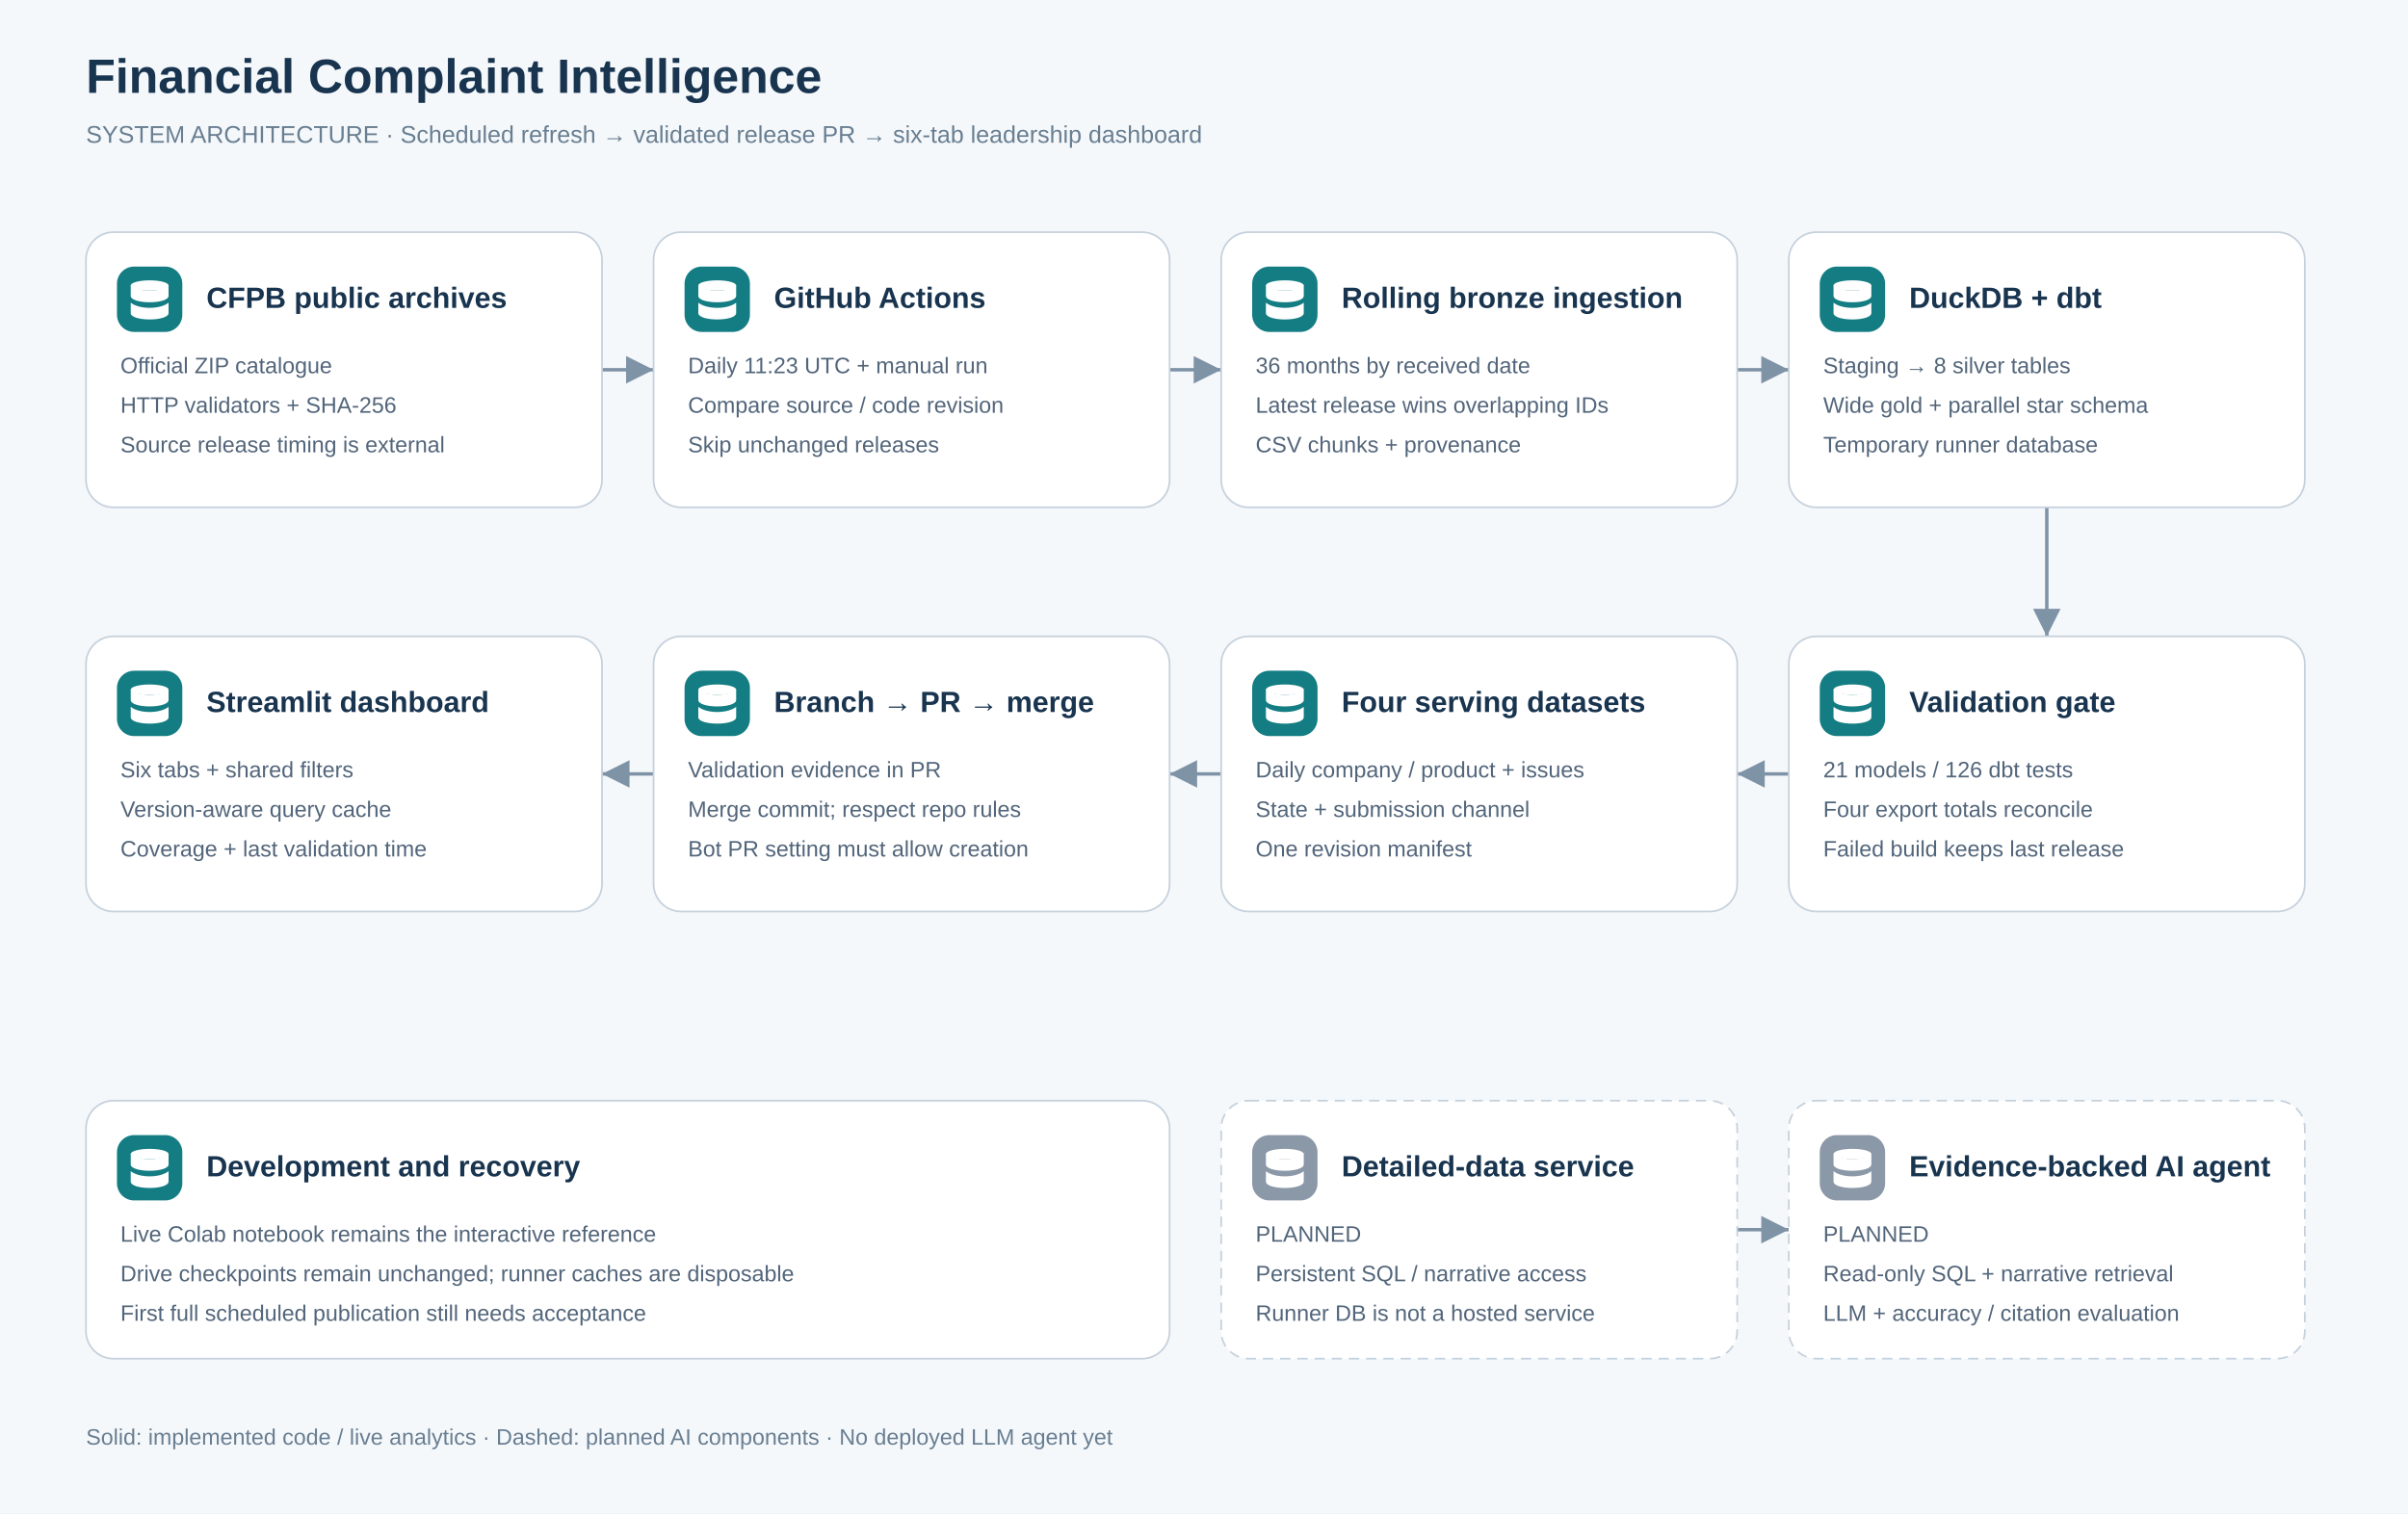
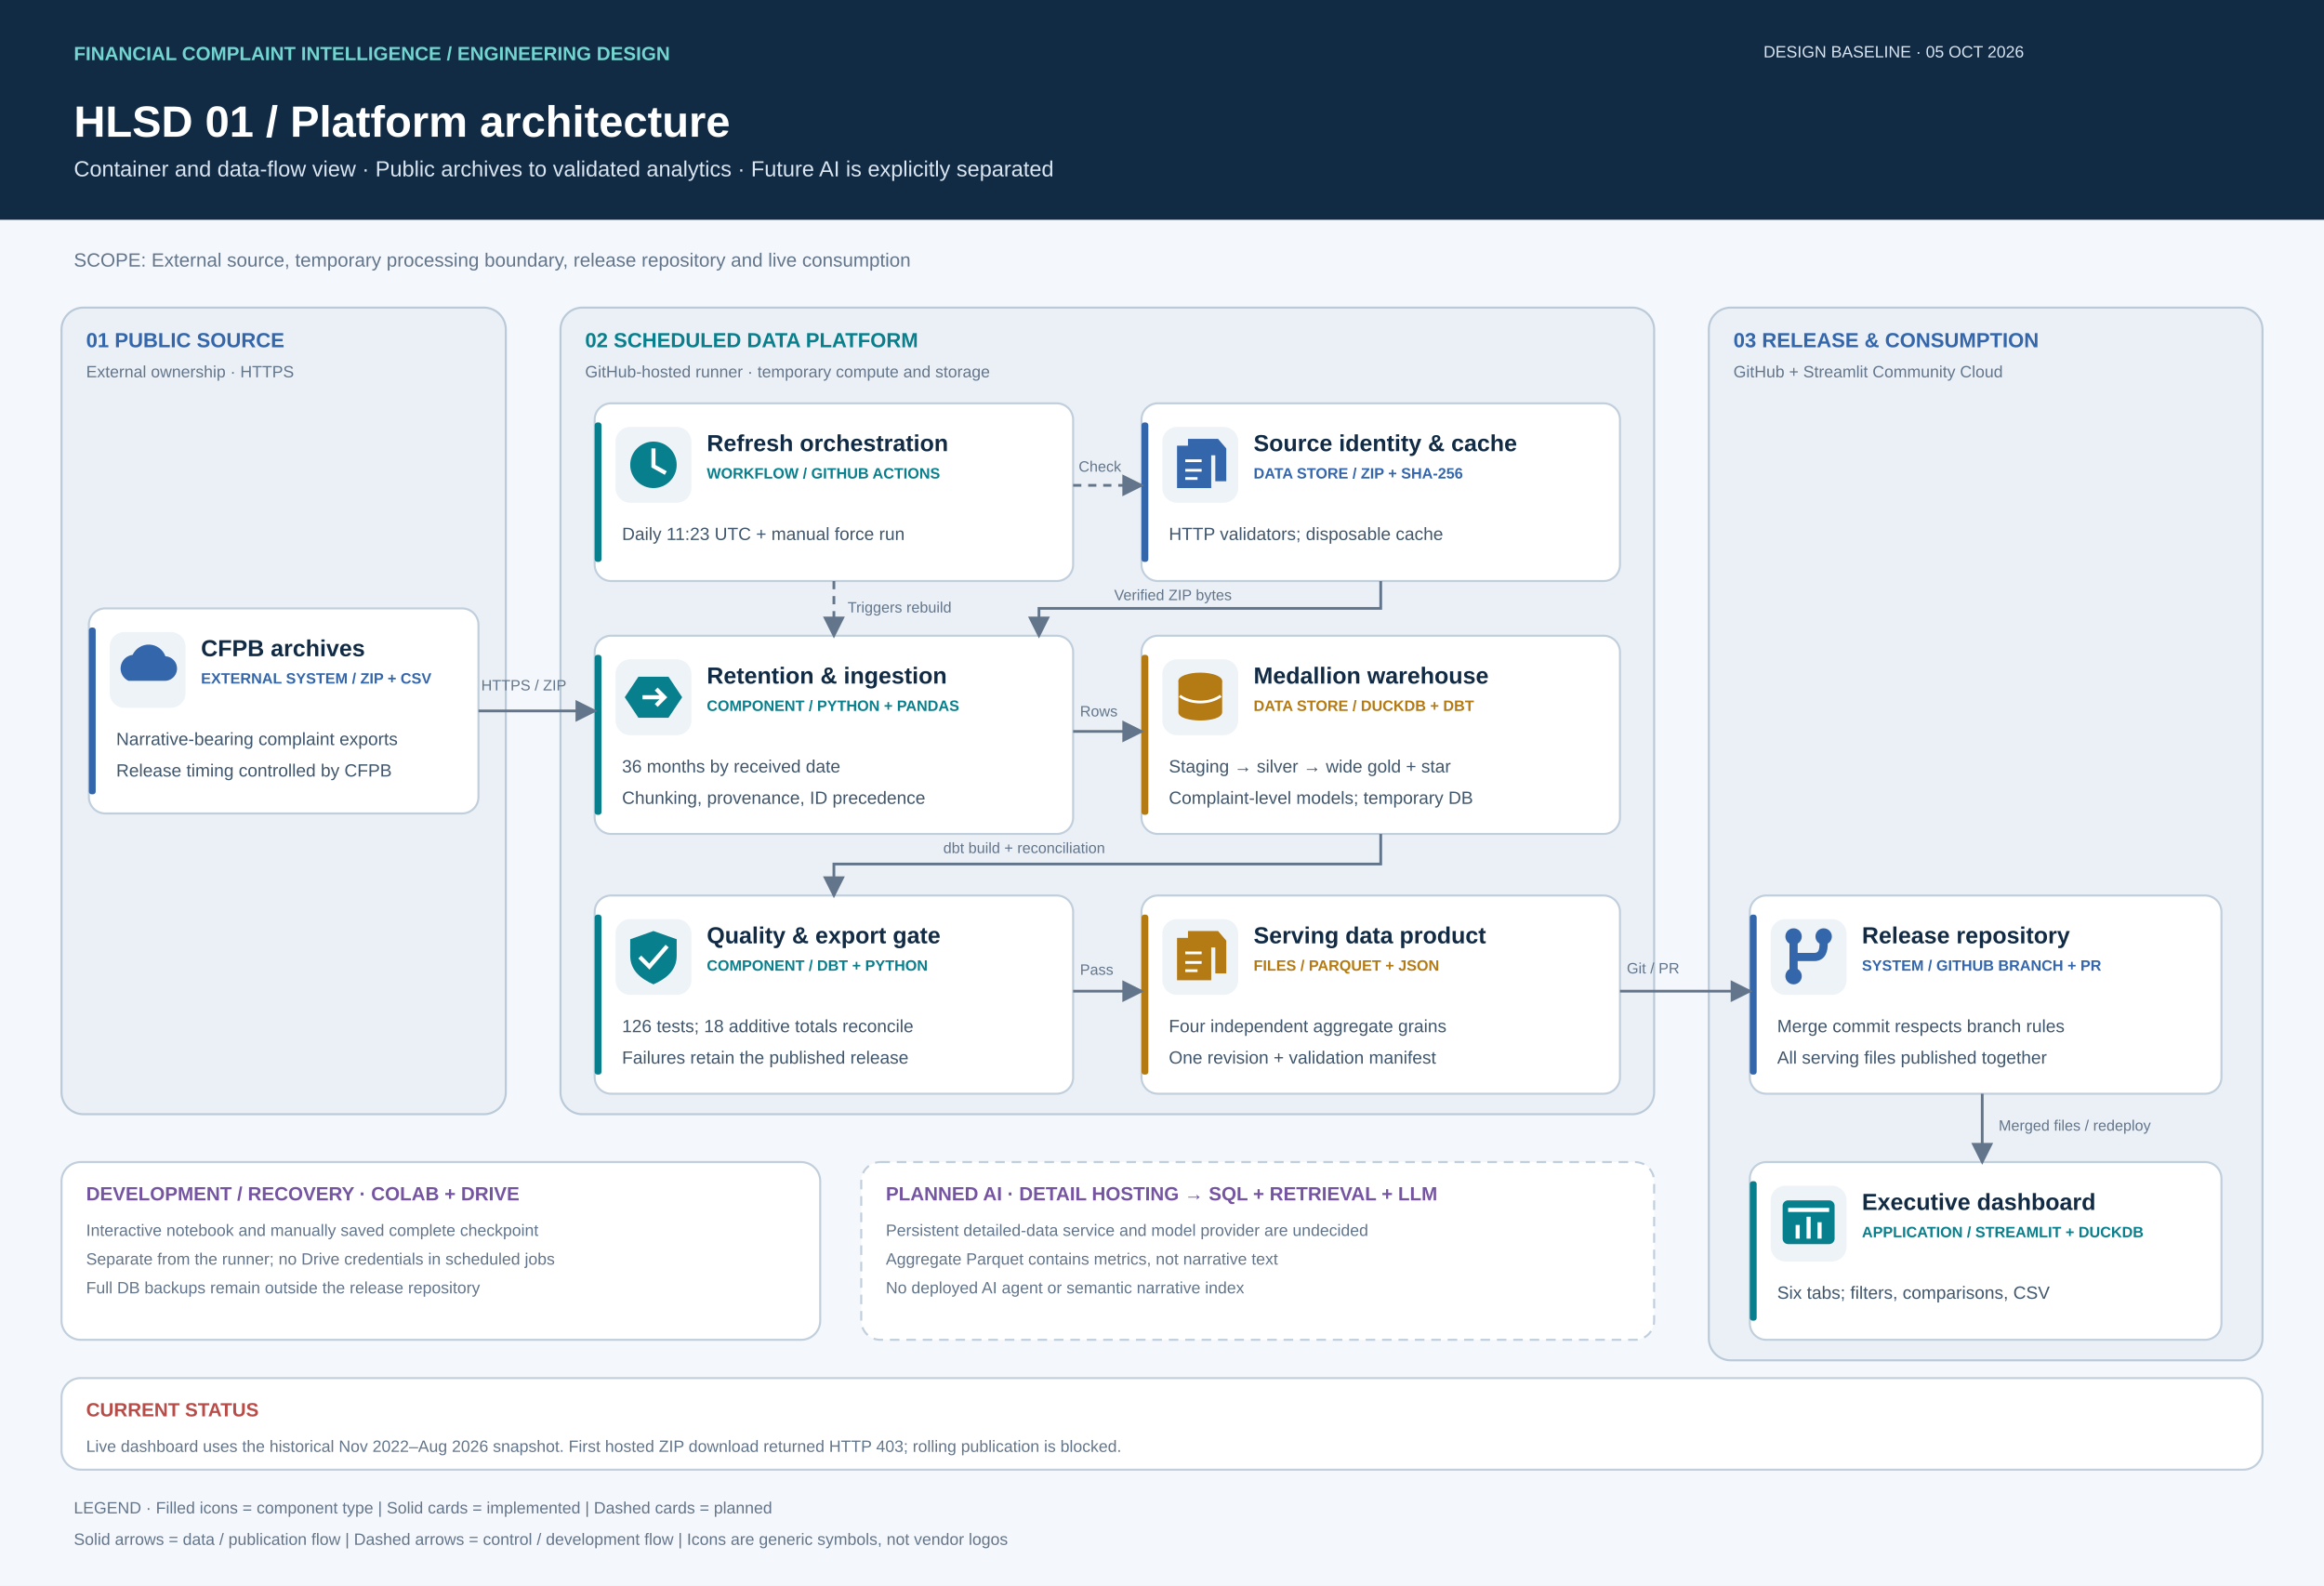
- <svg xmlns="http://www.w3.org/2000/svg" width="1400" height="880" viewBox="0 0 1400 880" role="img">
+ <svg xmlns="http://www.w3.org/2000/svg" width="1700" height="1160" viewBox="0 0 1700 1160" role="img">
  <defs>
-     <marker id="arrow" markerWidth="9" markerHeight="9" refX="8" refY="4" orient="auto">
-       <path d="M0 0 L8 4 L0 8 Z" fill="#7f93a6" />
+     <marker id="arrow" markerWidth="8" markerHeight="8" refX="7" refY="4" orient="auto-start-reverse">
+       <path d="M0 0 8 4 0 8z" fill="#63758A" />
    </marker>
  </defs>
-   <rect width="1400" height="880" fill="#f5f8fb" />
-   <text x="50" y="54" font-family="Arial" font-size="28" font-weight="700" fill="#18344f">Financial Complaint Intelligence</text>
-   <text x="50" y="83" font-family="Arial" font-size="14" fill="#687e91">SYSTEM ARCHITECTURE · Scheduled refresh → validated release PR → six-tab leadership dashboard</text>
-   <path d="M350 215.0 L380 215.0" stroke="#7f93a6" stroke-width="2" fill="none" marker-end="url(#arrow)" />
-   <path d="M680 215.0 L710 215.0" stroke="#7f93a6" stroke-width="2" fill="none" marker-end="url(#arrow)" />
-   <path d="M1010 215.0 L1040 215.0" stroke="#7f93a6" stroke-width="2" fill="none" marker-end="url(#arrow)" />
-   <path d="M1190.0 295 L1190.0 370" stroke="#7f93a6" stroke-width="2" fill="none" marker-end="url(#arrow)" />
-   <path d="M1040 450.0 L1010 450.0" stroke="#7f93a6" stroke-width="2" fill="none" marker-end="url(#arrow)" />
-   <path d="M710 450.0 L680 450.0" stroke="#7f93a6" stroke-width="2" fill="none" marker-end="url(#arrow)" />
-   <path d="M380 450.0 L350 450.0" stroke="#7f93a6" stroke-width="2" fill="none" marker-end="url(#arrow)" />
-   <path d="M1010 715.0 L1040 715.0" stroke="#7f93a6" stroke-width="2" fill="none" marker-end="url(#arrow)" />
-   <rect x="50" y="135" width="300" height="160" rx="16" fill="white" stroke="#c5d1dc" />
-   <rect x="68" y="155" width="38" height="38" rx="10" fill="#147d83" />
-   <g transform="translate(75,163)" fill="white">
-     <ellipse cx="12" cy="3" rx="11" ry="3" />
-     <path d="M1 3v6c0 5 22 5 22 0V3c-5 4-17 4-22 0zM1 13v6c0 5 22 5 22 0v-6c-5 4-17 4-22 0z" />
+   <rect width="1700" height="1160" fill="#F4F7FB" />
+   <rect x="0" y="0" width="1700" height="160" rx="0" fill="#122B45" stroke="#122B45" stroke-width="1.5" />
+   <text x="54" y="44" font-family="Arial, sans-serif" font-size="14" fill="#72D5D0" font-weight="700">FINANCIAL COMPLAINT INTELLIGENCE  /  ENGINEERING DESIGN</text>
+   <text x="54" y="100" font-family="Arial, sans-serif" font-size="32" fill="#FFFFFF" font-weight="700">HLSD 01  /  Platform architecture</text>
+   <text x="54" y="129" font-family="Arial, sans-serif" font-size="16" fill="#D9E5F0" font-weight="400">Container and data-flow view · Public archives to validated analytics · Future AI is explicitly separated</text>
+   <text x="1290" y="42" font-family="Arial, sans-serif" font-size="12" fill="#D9E5F0" font-weight="400">DESIGN BASELINE  ·  05 OCT 2026</text>
+   <text x="54" y="195" font-family="Arial, sans-serif" font-size="14" fill="#63758A" font-weight="400">SCOPE: External source, temporary processing boundary, release repository and live consumption</text>
+   <rect x="45" y="225" width="325" height="590" rx="16" fill="#EAF0F6" stroke="#BBCAD8" stroke-width="1.5" />
+   <text x="63" y="254" font-family="Arial, sans-serif" font-size="15" fill="#3466AC" font-weight="700">01  PUBLIC SOURCE</text>
+   <text x="63" y="276" font-family="Arial, sans-serif" font-size="12" fill="#63758A" font-weight="400">External ownership · HTTPS</text>
+   <rect x="410" y="225" width="800" height="590" rx="16" fill="#EAF0F6" stroke="#BBCAD8" stroke-width="1.5" />
+   <text x="428" y="254" font-family="Arial, sans-serif" font-size="15" fill="#087F8C" font-weight="700">02  SCHEDULED DATA PLATFORM</text>
+   <text x="428" y="276" font-family="Arial, sans-serif" font-size="12" fill="#63758A" font-weight="400">GitHub-hosted runner · temporary compute and storage</text>
+   <rect x="1250" y="225" width="405" height="770" rx="16" fill="#EAF0F6" stroke="#BBCAD8" stroke-width="1.5" />
+   <text x="1268" y="254" font-family="Arial, sans-serif" font-size="15" fill="#3466AC" font-weight="700">03  RELEASE &amp; CONSUMPTION</text>
+   <text x="1268" y="276" font-family="Arial, sans-serif" font-size="12" fill="#63758A" font-weight="400">GitHub + Streamlit Community Cloud</text>
+   <rect x="65" y="445" width="285" height="150" rx="12" fill="#FFFFFF" stroke="#C1CFDD" stroke-width="1.5" />
+   <rect x="65" y="459" width="5" height="122" rx="2" fill="#3466AC" />
+   <rect x="81" y="463" width="54" height="54" rx="10" fill="#EEF3F8" stroke="#EEF3F8" stroke-width="1.5" />
+   <g transform="translate(86,468)">
+     <svg width="44" height="44" viewBox="0 0 44 44">
+       <g fill="#3466AC" color="#3466AC">
+         <path d="M8 30h26a9 9 0 0 0 1-18 13 13 0 0 0-24-1A10 10 0 0 0 8 30z" />
+       </g>
+     </svg>
  </g>
-   <text x="120" y="179" font-family="Arial" font-size="17" font-weight="700" fill="#18344f">CFPB public archives</text>
-   <text x="70" y="217" font-family="Arial" font-size="13" fill="#52657a">Official ZIP catalogue</text>
-   <text x="70" y="240" font-family="Arial" font-size="13" fill="#52657a">HTTP validators + SHA-256</text>
-   <text x="70" y="263" font-family="Arial" font-size="13" fill="#52657a">Source release timing is external</text>
-   <rect x="380" y="135" width="300" height="160" rx="16" fill="white" stroke="#c5d1dc" />
-   <rect x="398" y="155" width="38" height="38" rx="10" fill="#147d83" />
-   <g transform="translate(405,163)" fill="white">
-     <ellipse cx="12" cy="3" rx="11" ry="3" />
-     <path d="M1 3v6c0 5 22 5 22 0V3c-5 4-17 4-22 0zM1 13v6c0 5 22 5 22 0v-6c-5 4-17 4-22 0z" />
+   <text x="147" y="480" font-family="Arial, sans-serif" font-size="17" fill="#122B45" font-weight="700">CFPB archives</text>
+   <text x="147" y="500" font-family="Arial, sans-serif" font-size="11" fill="#3466AC" font-weight="700">EXTERNAL SYSTEM / ZIP + CSV</text>
+   <text x="85" y="545" font-family="Arial, sans-serif" font-size="13" fill="#40566C" font-weight="400">Narrative-bearing complaint exports</text>
+   <text x="85" y="568" font-family="Arial, sans-serif" font-size="13" fill="#40566C" font-weight="400">Release timing controlled by CFPB</text>
+   <rect x="435" y="295" width="350" height="130" rx="12" fill="#FFFFFF" stroke="#C1CFDD" stroke-width="1.5" />
+   <rect x="435" y="309" width="5" height="102" rx="2" fill="#087F8C" />
+   <rect x="451" y="313" width="54" height="54" rx="10" fill="#EEF3F8" stroke="#EEF3F8" stroke-width="1.5" />
+   <g transform="translate(456,318)">
+     <svg width="44" height="44" viewBox="0 0 44 44">
+       <g fill="#087F8C" color="#087F8C">
+         <circle cx="22" cy="22" r="17" />
+         <path d="M22 10v13l9 5" fill="none" stroke="white" stroke-width="3" />
+       </g>
+     </svg>
  </g>
-   <text x="450" y="179" font-family="Arial" font-size="17" font-weight="700" fill="#18344f">GitHub Actions</text>
-   <text x="400" y="217" font-family="Arial" font-size="13" fill="#52657a">Daily 11:23 UTC + manual run</text>
-   <text x="400" y="240" font-family="Arial" font-size="13" fill="#52657a">Compare source / code revision</text>
-   <text x="400" y="263" font-family="Arial" font-size="13" fill="#52657a">Skip unchanged releases</text>
-   <rect x="710" y="135" width="300" height="160" rx="16" fill="white" stroke="#c5d1dc" />
-   <rect x="728" y="155" width="38" height="38" rx="10" fill="#147d83" />
-   <g transform="translate(735,163)" fill="white">
-     <ellipse cx="12" cy="3" rx="11" ry="3" />
-     <path d="M1 3v6c0 5 22 5 22 0V3c-5 4-17 4-22 0zM1 13v6c0 5 22 5 22 0v-6c-5 4-17 4-22 0z" />
+   <text x="517" y="330" font-family="Arial, sans-serif" font-size="17" fill="#122B45" font-weight="700">Refresh orchestration</text>
+   <text x="517" y="350" font-family="Arial, sans-serif" font-size="11" fill="#087F8C" font-weight="700">WORKFLOW / GITHUB ACTIONS</text>
+   <text x="455" y="395" font-family="Arial, sans-serif" font-size="13" fill="#40566C" font-weight="400">Daily 11:23 UTC + manual force run</text>
+   <rect x="835" y="295" width="350" height="130" rx="12" fill="#FFFFFF" stroke="#C1CFDD" stroke-width="1.5" />
+   <rect x="835" y="309" width="5" height="102" rx="2" fill="#3466AC" />
+   <rect x="851" y="313" width="54" height="54" rx="10" fill="#EEF3F8" stroke="#EEF3F8" stroke-width="1.5" />
+   <g transform="translate(856,318)">
+     <svg width="44" height="44" viewBox="0 0 44 44">
+       <g fill="#3466AC" color="#3466AC">
+         <path d="M5 8h25v31H5z" />
+         <path d="M13 3h22l6 7v24h-8V15H13z" />
+         <path d="M11 19h12m-12 7h12m-12 6h9" fill="none" stroke="white" stroke-width="2" />
+       </g>
+     </svg>
  </g>
-   <text x="780" y="179" font-family="Arial" font-size="17" font-weight="700" fill="#18344f">Rolling bronze ingestion</text>
-   <text x="730" y="217" font-family="Arial" font-size="13" fill="#52657a">36 months by received date</text>
-   <text x="730" y="240" font-family="Arial" font-size="13" fill="#52657a">Latest release wins overlapping IDs</text>
-   <text x="730" y="263" font-family="Arial" font-size="13" fill="#52657a">CSV chunks + provenance</text>
-   <rect x="1040" y="135" width="300" height="160" rx="16" fill="white" stroke="#c5d1dc" />
-   <rect x="1058" y="155" width="38" height="38" rx="10" fill="#147d83" />
-   <g transform="translate(1065,163)" fill="white">
-     <ellipse cx="12" cy="3" rx="11" ry="3" />
-     <path d="M1 3v6c0 5 22 5 22 0V3c-5 4-17 4-22 0zM1 13v6c0 5 22 5 22 0v-6c-5 4-17 4-22 0z" />
+   <text x="917" y="330" font-family="Arial, sans-serif" font-size="17" fill="#122B45" font-weight="700">Source identity &amp; cache</text>
+   <text x="917" y="350" font-family="Arial, sans-serif" font-size="11" fill="#3466AC" font-weight="700">DATA STORE / ZIP + SHA-256</text>
+   <text x="855" y="395" font-family="Arial, sans-serif" font-size="13" fill="#40566C" font-weight="400">HTTP validators; disposable cache</text>
+   <rect x="435" y="465" width="350" height="145" rx="12" fill="#FFFFFF" stroke="#C1CFDD" stroke-width="1.5" />
+   <rect x="435" y="479" width="5" height="117" rx="2" fill="#087F8C" />
+   <rect x="451" y="483" width="54" height="54" rx="10" fill="#EEF3F8" stroke="#EEF3F8" stroke-width="1.5" />
+   <g transform="translate(456,488)">
+     <svg width="44" height="44" viewBox="0 0 44 44">
+       <g fill="#087F8C" color="#087F8C">
+         <path d="M11 7h22l10 15-10 15H11L1 22z" />
+         <path d="M14 22h15m-5-6 6 6-6 6" fill="none" stroke="white" stroke-width="3" />
+       </g>
+     </svg>
  </g>
-   <text x="1110" y="179" font-family="Arial" font-size="17" font-weight="700" fill="#18344f">DuckDB + dbt</text>
-   <text x="1060" y="217" font-family="Arial" font-size="13" fill="#52657a">Staging → 8 silver tables</text>
-   <text x="1060" y="240" font-family="Arial" font-size="13" fill="#52657a">Wide gold + parallel star schema</text>
-   <text x="1060" y="263" font-family="Arial" font-size="13" fill="#52657a">Temporary runner database</text>
-   <rect x="1040" y="370" width="300" height="160" rx="16" fill="white" stroke="#c5d1dc" />
-   <rect x="1058" y="390" width="38" height="38" rx="10" fill="#147d83" />
-   <g transform="translate(1065,398)" fill="white">
-     <ellipse cx="12" cy="3" rx="11" ry="3" />
-     <path d="M1 3v6c0 5 22 5 22 0V3c-5 4-17 4-22 0zM1 13v6c0 5 22 5 22 0v-6c-5 4-17 4-22 0z" />
+   <text x="517" y="500" font-family="Arial, sans-serif" font-size="17" fill="#122B45" font-weight="700">Retention &amp; ingestion</text>
+   <text x="517" y="520" font-family="Arial, sans-serif" font-size="11" fill="#087F8C" font-weight="700">COMPONENT / PYTHON + PANDAS</text>
+   <text x="455" y="565" font-family="Arial, sans-serif" font-size="13" fill="#40566C" font-weight="400">36 months by received date</text>
+   <text x="455" y="588" font-family="Arial, sans-serif" font-size="13" fill="#40566C" font-weight="400">Chunking, provenance, ID precedence</text>
+   <rect x="835" y="465" width="350" height="145" rx="12" fill="#FFFFFF" stroke="#C1CFDD" stroke-width="1.5" />
+   <rect x="835" y="479" width="5" height="117" rx="2" fill="#B47A13" />
+   <rect x="851" y="483" width="54" height="54" rx="10" fill="#EEF3F8" stroke="#EEF3F8" stroke-width="1.5" />
+   <g transform="translate(856,488)">
+     <svg width="44" height="44" viewBox="0 0 44 44">
+       <g fill="#B47A13" color="#B47A13">
+         <ellipse cx="22" cy="10" rx="16" ry="6" />
+         <path d="M6 10v23c0 8 32 8 32 0V10c-8 7-24 7-32 0z" />
+         <path d="M7 21c8 6 22 6 30 0" fill="none" stroke="white" stroke-width="2" />
+       </g>
+     </svg>
  </g>
-   <text x="1110" y="414" font-family="Arial" font-size="17" font-weight="700" fill="#18344f">Validation gate</text>
-   <text x="1060" y="452" font-family="Arial" font-size="13" fill="#52657a">21 models / 126 dbt tests</text>
-   <text x="1060" y="475" font-family="Arial" font-size="13" fill="#52657a">Four export totals reconcile</text>
-   <text x="1060" y="498" font-family="Arial" font-size="13" fill="#52657a">Failed build keeps last release</text>
-   <rect x="710" y="370" width="300" height="160" rx="16" fill="white" stroke="#c5d1dc" />
-   <rect x="728" y="390" width="38" height="38" rx="10" fill="#147d83" />
-   <g transform="translate(735,398)" fill="white">
-     <ellipse cx="12" cy="3" rx="11" ry="3" />
-     <path d="M1 3v6c0 5 22 5 22 0V3c-5 4-17 4-22 0zM1 13v6c0 5 22 5 22 0v-6c-5 4-17 4-22 0z" />
+   <text x="917" y="500" font-family="Arial, sans-serif" font-size="17" fill="#122B45" font-weight="700">Medallion warehouse</text>
+   <text x="917" y="520" font-family="Arial, sans-serif" font-size="11" fill="#B47A13" font-weight="700">DATA STORE / DUCKDB + DBT</text>
+   <text x="855" y="565" font-family="Arial, sans-serif" font-size="13" fill="#40566C" font-weight="400">Staging → silver → wide gold + star</text>
+   <text x="855" y="588" font-family="Arial, sans-serif" font-size="13" fill="#40566C" font-weight="400">Complaint-level models; temporary DB</text>
+   <rect x="435" y="655" width="350" height="145" rx="12" fill="#FFFFFF" stroke="#C1CFDD" stroke-width="1.5" />
+   <rect x="435" y="669" width="5" height="117" rx="2" fill="#087F8C" />
+   <rect x="451" y="673" width="54" height="54" rx="10" fill="#EEF3F8" stroke="#EEF3F8" stroke-width="1.5" />
+   <g transform="translate(456,678)">
+     <svg width="44" height="44" viewBox="0 0 44 44">
+       <g fill="#087F8C" color="#087F8C">
+         <path d="M22 3 39 9v12c0 11-8 17-17 21C13 38 5 32 5 21V9z" />
+         <path d="m12 22 7 7 13-15" fill="none" stroke="white" stroke-width="3" />
+       </g>
+     </svg>
  </g>
-   <text x="780" y="414" font-family="Arial" font-size="17" font-weight="700" fill="#18344f">Four serving datasets</text>
-   <text x="730" y="452" font-family="Arial" font-size="13" fill="#52657a">Daily company / product + issues</text>
-   <text x="730" y="475" font-family="Arial" font-size="13" fill="#52657a">State + submission channel</text>
-   <text x="730" y="498" font-family="Arial" font-size="13" fill="#52657a">One revision manifest</text>
-   <rect x="380" y="370" width="300" height="160" rx="16" fill="white" stroke="#c5d1dc" />
-   <rect x="398" y="390" width="38" height="38" rx="10" fill="#147d83" />
-   <g transform="translate(405,398)" fill="white">
-     <ellipse cx="12" cy="3" rx="11" ry="3" />
-     <path d="M1 3v6c0 5 22 5 22 0V3c-5 4-17 4-22 0zM1 13v6c0 5 22 5 22 0v-6c-5 4-17 4-22 0z" />
+   <text x="517" y="690" font-family="Arial, sans-serif" font-size="17" fill="#122B45" font-weight="700">Quality &amp; export gate</text>
+   <text x="517" y="710" font-family="Arial, sans-serif" font-size="11" fill="#087F8C" font-weight="700">COMPONENT / DBT + PYTHON</text>
+   <text x="455" y="755" font-family="Arial, sans-serif" font-size="13" fill="#40566C" font-weight="400">126 tests; 18 additive totals reconcile</text>
+   <text x="455" y="778" font-family="Arial, sans-serif" font-size="13" fill="#40566C" font-weight="400">Failures retain the published release</text>
+   <rect x="835" y="655" width="350" height="145" rx="12" fill="#FFFFFF" stroke="#C1CFDD" stroke-width="1.5" />
+   <rect x="835" y="669" width="5" height="117" rx="2" fill="#B47A13" />
+   <rect x="851" y="673" width="54" height="54" rx="10" fill="#EEF3F8" stroke="#EEF3F8" stroke-width="1.5" />
+   <g transform="translate(856,678)">
+     <svg width="44" height="44" viewBox="0 0 44 44">
+       <g fill="#B47A13" color="#B47A13">
+         <path d="M5 8h25v31H5z" />
+         <path d="M13 3h22l6 7v24h-8V15H13z" />
+         <path d="M11 19h12m-12 7h12m-12 6h9" fill="none" stroke="white" stroke-width="2" />
+       </g>
+     </svg>
  </g>
-   <text x="450" y="414" font-family="Arial" font-size="17" font-weight="700" fill="#18344f">Branch → PR → merge</text>
-   <text x="400" y="452" font-family="Arial" font-size="13" fill="#52657a">Validation evidence in PR</text>
-   <text x="400" y="475" font-family="Arial" font-size="13" fill="#52657a">Merge commit; respect repo rules</text>
-   <text x="400" y="498" font-family="Arial" font-size="13" fill="#52657a">Bot PR setting must allow creation</text>
-   <rect x="50" y="370" width="300" height="160" rx="16" fill="white" stroke="#c5d1dc" />
-   <rect x="68" y="390" width="38" height="38" rx="10" fill="#147d83" />
-   <g transform="translate(75,398)" fill="white">
-     <ellipse cx="12" cy="3" rx="11" ry="3" />
-     <path d="M1 3v6c0 5 22 5 22 0V3c-5 4-17 4-22 0zM1 13v6c0 5 22 5 22 0v-6c-5 4-17 4-22 0z" />
+   <text x="917" y="690" font-family="Arial, sans-serif" font-size="17" fill="#122B45" font-weight="700">Serving data product</text>
+   <text x="917" y="710" font-family="Arial, sans-serif" font-size="11" fill="#B47A13" font-weight="700">FILES / PARQUET + JSON</text>
+   <text x="855" y="755" font-family="Arial, sans-serif" font-size="13" fill="#40566C" font-weight="400">Four independent aggregate grains</text>
+   <text x="855" y="778" font-family="Arial, sans-serif" font-size="13" fill="#40566C" font-weight="400">One revision + validation manifest</text>
+   <rect x="1280" y="655" width="345" height="145" rx="12" fill="#FFFFFF" stroke="#C1CFDD" stroke-width="1.5" />
+   <rect x="1280" y="669" width="5" height="117" rx="2" fill="#3466AC" />
+   <rect x="1296" y="673" width="54" height="54" rx="10" fill="#EEF3F8" stroke="#EEF3F8" stroke-width="1.5" />
+   <g transform="translate(1301,678)">
+     <svg width="44" height="44" viewBox="0 0 44 44">
+       <g fill="#3466AC" color="#3466AC">
+         <path d="M11 10v24m0-12h15c6 0 7-5 7-10" fill="none" stroke="currentColor" stroke-width="6" />
+         <circle cx="11" cy="7" r="6" />
+         <circle cx="11" cy="36" r="6" />
+         <circle cx="33" cy="7" r="6" />
+       </g>
+     </svg>
  </g>
-   <text x="120" y="414" font-family="Arial" font-size="17" font-weight="700" fill="#18344f">Streamlit dashboard</text>
-   <text x="70" y="452" font-family="Arial" font-size="13" fill="#52657a">Six tabs + shared filters</text>
-   <text x="70" y="475" font-family="Arial" font-size="13" fill="#52657a">Version-aware query cache</text>
-   <text x="70" y="498" font-family="Arial" font-size="13" fill="#52657a">Coverage + last validation time</text>
-   <rect x="50" y="640" width="630" height="150" rx="16" fill="white" stroke="#c5d1dc" />
-   <rect x="68" y="660" width="38" height="38" rx="10" fill="#147d83" />
-   <g transform="translate(75,668)" fill="white">
-     <ellipse cx="12" cy="3" rx="11" ry="3" />
-     <path d="M1 3v6c0 5 22 5 22 0V3c-5 4-17 4-22 0zM1 13v6c0 5 22 5 22 0v-6c-5 4-17 4-22 0z" />
+   <text x="1362" y="690" font-family="Arial, sans-serif" font-size="17" fill="#122B45" font-weight="700">Release repository</text>
+   <text x="1362" y="710" font-family="Arial, sans-serif" font-size="11" fill="#3466AC" font-weight="700">SYSTEM / GITHUB BRANCH + PR</text>
+   <text x="1300" y="755" font-family="Arial, sans-serif" font-size="13" fill="#40566C" font-weight="400">Merge commit respects branch rules</text>
+   <text x="1300" y="778" font-family="Arial, sans-serif" font-size="13" fill="#40566C" font-weight="400">All serving files published together</text>
+   <rect x="1280" y="850" width="345" height="130" rx="12" fill="#FFFFFF" stroke="#C1CFDD" stroke-width="1.5" />
+   <rect x="1280" y="864" width="5" height="102" rx="2" fill="#087F8C" />
+   <rect x="1296" y="868" width="54" height="54" rx="10" fill="#EEF3F8" stroke="#EEF3F8" stroke-width="1.5" />
+   <g transform="translate(1301,873)">
+     <svg width="44" height="44" viewBox="0 0 44 44">
+       <g fill="#087F8C" color="#087F8C">
+         <rect x="3" y="5" width="38" height="32" rx="4" />
+         <path d="M7 12h30M14 33V23m8 10V17m8 16V21" fill="none" stroke="white" stroke-width="3" />
+       </g>
+     </svg>
  </g>
-   <text x="120" y="684" font-family="Arial" font-size="17" font-weight="700" fill="#18344f">Development and recovery</text>
-   <text x="70" y="722" font-family="Arial" font-size="13" fill="#52657a">Live Colab notebook remains the interactive reference</text>
-   <text x="70" y="745" font-family="Arial" font-size="13" fill="#52657a">Drive checkpoints remain unchanged; runner caches are disposable</text>
-   <text x="70" y="768" font-family="Arial" font-size="13" fill="#52657a">First full scheduled publication still needs acceptance</text>
-   <rect x="710" y="640" width="300" height="150" rx="16" fill="white" stroke="#c5d1dc" stroke-dasharray="6 4" />
-   <rect x="728" y="660" width="38" height="38" rx="10" fill="#8b98a7" />
-   <g transform="translate(735,668)" fill="white">
-     <ellipse cx="12" cy="3" rx="11" ry="3" />
-     <path d="M1 3v6c0 5 22 5 22 0V3c-5 4-17 4-22 0zM1 13v6c0 5 22 5 22 0v-6c-5 4-17 4-22 0z" />
-   </g>
-   <text x="780" y="684" font-family="Arial" font-size="17" font-weight="700" fill="#18344f">Detailed-data service</text>
-   <text x="730" y="722" font-family="Arial" font-size="13" fill="#52657a">PLANNED</text>
-   <text x="730" y="745" font-family="Arial" font-size="13" fill="#52657a">Persistent SQL / narrative access</text>
-   <text x="730" y="768" font-family="Arial" font-size="13" fill="#52657a">Runner DB is not a hosted service</text>
-   <rect x="1040" y="640" width="300" height="150" rx="16" fill="white" stroke="#c5d1dc" stroke-dasharray="6 4" />
-   <rect x="1058" y="660" width="38" height="38" rx="10" fill="#8b98a7" />
-   <g transform="translate(1065,668)" fill="white">
-     <ellipse cx="12" cy="3" rx="11" ry="3" />
-     <path d="M1 3v6c0 5 22 5 22 0V3c-5 4-17 4-22 0zM1 13v6c0 5 22 5 22 0v-6c-5 4-17 4-22 0z" />
-   </g>
-   <text x="1110" y="684" font-family="Arial" font-size="17" font-weight="700" fill="#18344f">Evidence-backed AI agent</text>
-   <text x="1060" y="722" font-family="Arial" font-size="13" fill="#52657a">PLANNED</text>
-   <text x="1060" y="745" font-family="Arial" font-size="13" fill="#52657a">Read-only SQL + narrative retrieval</text>
-   <text x="1060" y="768" font-family="Arial" font-size="13" fill="#52657a">LLM + accuracy / citation evaluation</text>
-   <text x="50" y="840" font-family="Arial" font-size="13" fill="#687e91">Solid: implemented code / live analytics · Dashed: planned AI components · No deployed LLM agent yet</text>
+   <text x="1362" y="885" font-family="Arial, sans-serif" font-size="17" fill="#122B45" font-weight="700">Executive dashboard</text>
+   <text x="1362" y="905" font-family="Arial, sans-serif" font-size="11" fill="#087F8C" font-weight="700">APPLICATION / STREAMLIT + DUCKDB</text>
+   <text x="1300" y="950" font-family="Arial, sans-serif" font-size="13" fill="#40566C" font-weight="400">Six tabs; filters, comparisons, CSV</text>
+   <path d="M350 520 L435 520" fill="none" stroke="#63758A" stroke-width="2" marker-end="url(#arrow)" />
+   <text x="352" y="505" font-family="Arial, sans-serif" font-size="11" fill="#63758A" font-weight="400">HTTPS / ZIP</text>
+   <path d="M610 425 L610 465" fill="none" stroke="#63758A" stroke-width="2" marker-end="url(#arrow)" stroke-dasharray="6 5" />
+   <text x="620" y="448" font-family="Arial, sans-serif" font-size="11" fill="#63758A" font-weight="400">Triggers rebuild</text>
+   <path d="M785 355 L835 355" fill="none" stroke="#63758A" stroke-width="2" marker-end="url(#arrow)" stroke-dasharray="6 5" />
+   <text x="789" y="345" font-family="Arial, sans-serif" font-size="11" fill="#63758A" font-weight="400">Check</text>
+   <path d="M1010 425 L1010 445 L760 445 L760 465" fill="none" stroke="#63758A" stroke-width="2" marker-end="url(#arrow)" />
+   <text x="815" y="439" font-family="Arial, sans-serif" font-size="11" fill="#63758A" font-weight="400">Verified ZIP bytes</text>
+   <path d="M785 535 L835 535" fill="none" stroke="#63758A" stroke-width="2" marker-end="url(#arrow)" />
+   <text x="790" y="524" font-family="Arial, sans-serif" font-size="11" fill="#63758A" font-weight="400">Rows</text>
+   <path d="M1010 610 L1010 632 L610 632 L610 655" fill="none" stroke="#63758A" stroke-width="2" marker-end="url(#arrow)" />
+   <text x="690" y="624" font-family="Arial, sans-serif" font-size="11" fill="#63758A" font-weight="400">dbt build + reconciliation</text>
+   <path d="M785 725 L835 725" fill="none" stroke="#63758A" stroke-width="2" marker-end="url(#arrow)" />
+   <text x="790" y="713" font-family="Arial, sans-serif" font-size="11" fill="#63758A" font-weight="400">Pass</text>
+   <path d="M1185 725 L1280 725" fill="none" stroke="#63758A" stroke-width="2" marker-end="url(#arrow)" />
+   <text x="1190" y="712" font-family="Arial, sans-serif" font-size="11" fill="#63758A" font-weight="400">Git / PR</text>
+   <path d="M1450 800 L1450 850" fill="none" stroke="#63758A" stroke-width="2" marker-end="url(#arrow)" />
+   <text x="1462" y="827" font-family="Arial, sans-serif" font-size="11" fill="#63758A" font-weight="400">Merged files / redeploy</text>
+   <rect x="45" y="850" width="555" height="130" rx="14" fill="#FFFFFF" stroke="#C1CFDD" stroke-width="1.5" />
+   <text x="63" y="878" font-family="Arial, sans-serif" font-size="14" fill="#7555A1" font-weight="700">DEVELOPMENT / RECOVERY  ·  COLAB + DRIVE</text>
+   <text x="63" y="904" font-family="Arial, sans-serif" font-size="12" fill="#63758A" font-weight="400">Interactive notebook and manually saved complete checkpoint</text>
+   <text x="63" y="925" font-family="Arial, sans-serif" font-size="12" fill="#63758A" font-weight="400">Separate from the runner; no Drive credentials in scheduled jobs</text>
+   <text x="63" y="946" font-family="Arial, sans-serif" font-size="12" fill="#63758A" font-weight="400">Full DB backups remain outside the release repository</text>
+   <rect x="630" y="850" width="580" height="130" rx="14" fill="#FFFFFF" stroke="#C1CFDD" stroke-width="1.5" stroke-dasharray="7 5" />
+   <text x="648" y="878" font-family="Arial, sans-serif" font-size="14" fill="#7555A1" font-weight="700">PLANNED AI  ·  DETAIL HOSTING → SQL + RETRIEVAL + LLM</text>
+   <text x="648" y="904" font-family="Arial, sans-serif" font-size="12" fill="#63758A" font-weight="400">Persistent detailed-data service and model provider are undecided</text>
+   <text x="648" y="925" font-family="Arial, sans-serif" font-size="12" fill="#63758A" font-weight="400">Aggregate Parquet contains metrics, not narrative text</text>
+   <text x="648" y="946" font-family="Arial, sans-serif" font-size="12" fill="#63758A" font-weight="400">No deployed AI agent or semantic narrative index</text>
+   <rect x="45" y="1008" width="1610" height="67" rx="14" fill="#FFFFFF" stroke="#C1CFDD" stroke-width="1.5" />
+   <text x="63" y="1036" font-family="Arial, sans-serif" font-size="14" fill="#B84C48" font-weight="700">CURRENT STATUS</text>
+   <text x="63" y="1062" font-family="Arial, sans-serif" font-size="12" fill="#63758A" font-weight="400">Live dashboard uses the historical Nov 2022–Aug 2026 snapshot. First hosted ZIP download returned HTTP 403; rolling publication is blocked.</text>
+   <text x="54" y="1107" font-family="Arial, sans-serif" font-size="12" fill="#63758A" font-weight="400">LEGEND  ·  Filled icons = component type  |  Solid cards = implemented  |  Dashed cards = planned</text>
+   <text x="54" y="1130" font-family="Arial, sans-serif" font-size="12" fill="#63758A" font-weight="400">Solid arrows = data / publication flow  |  Dashed arrows = control / development flow  |  Icons are generic symbols, not vendor logos</text>
</svg>
